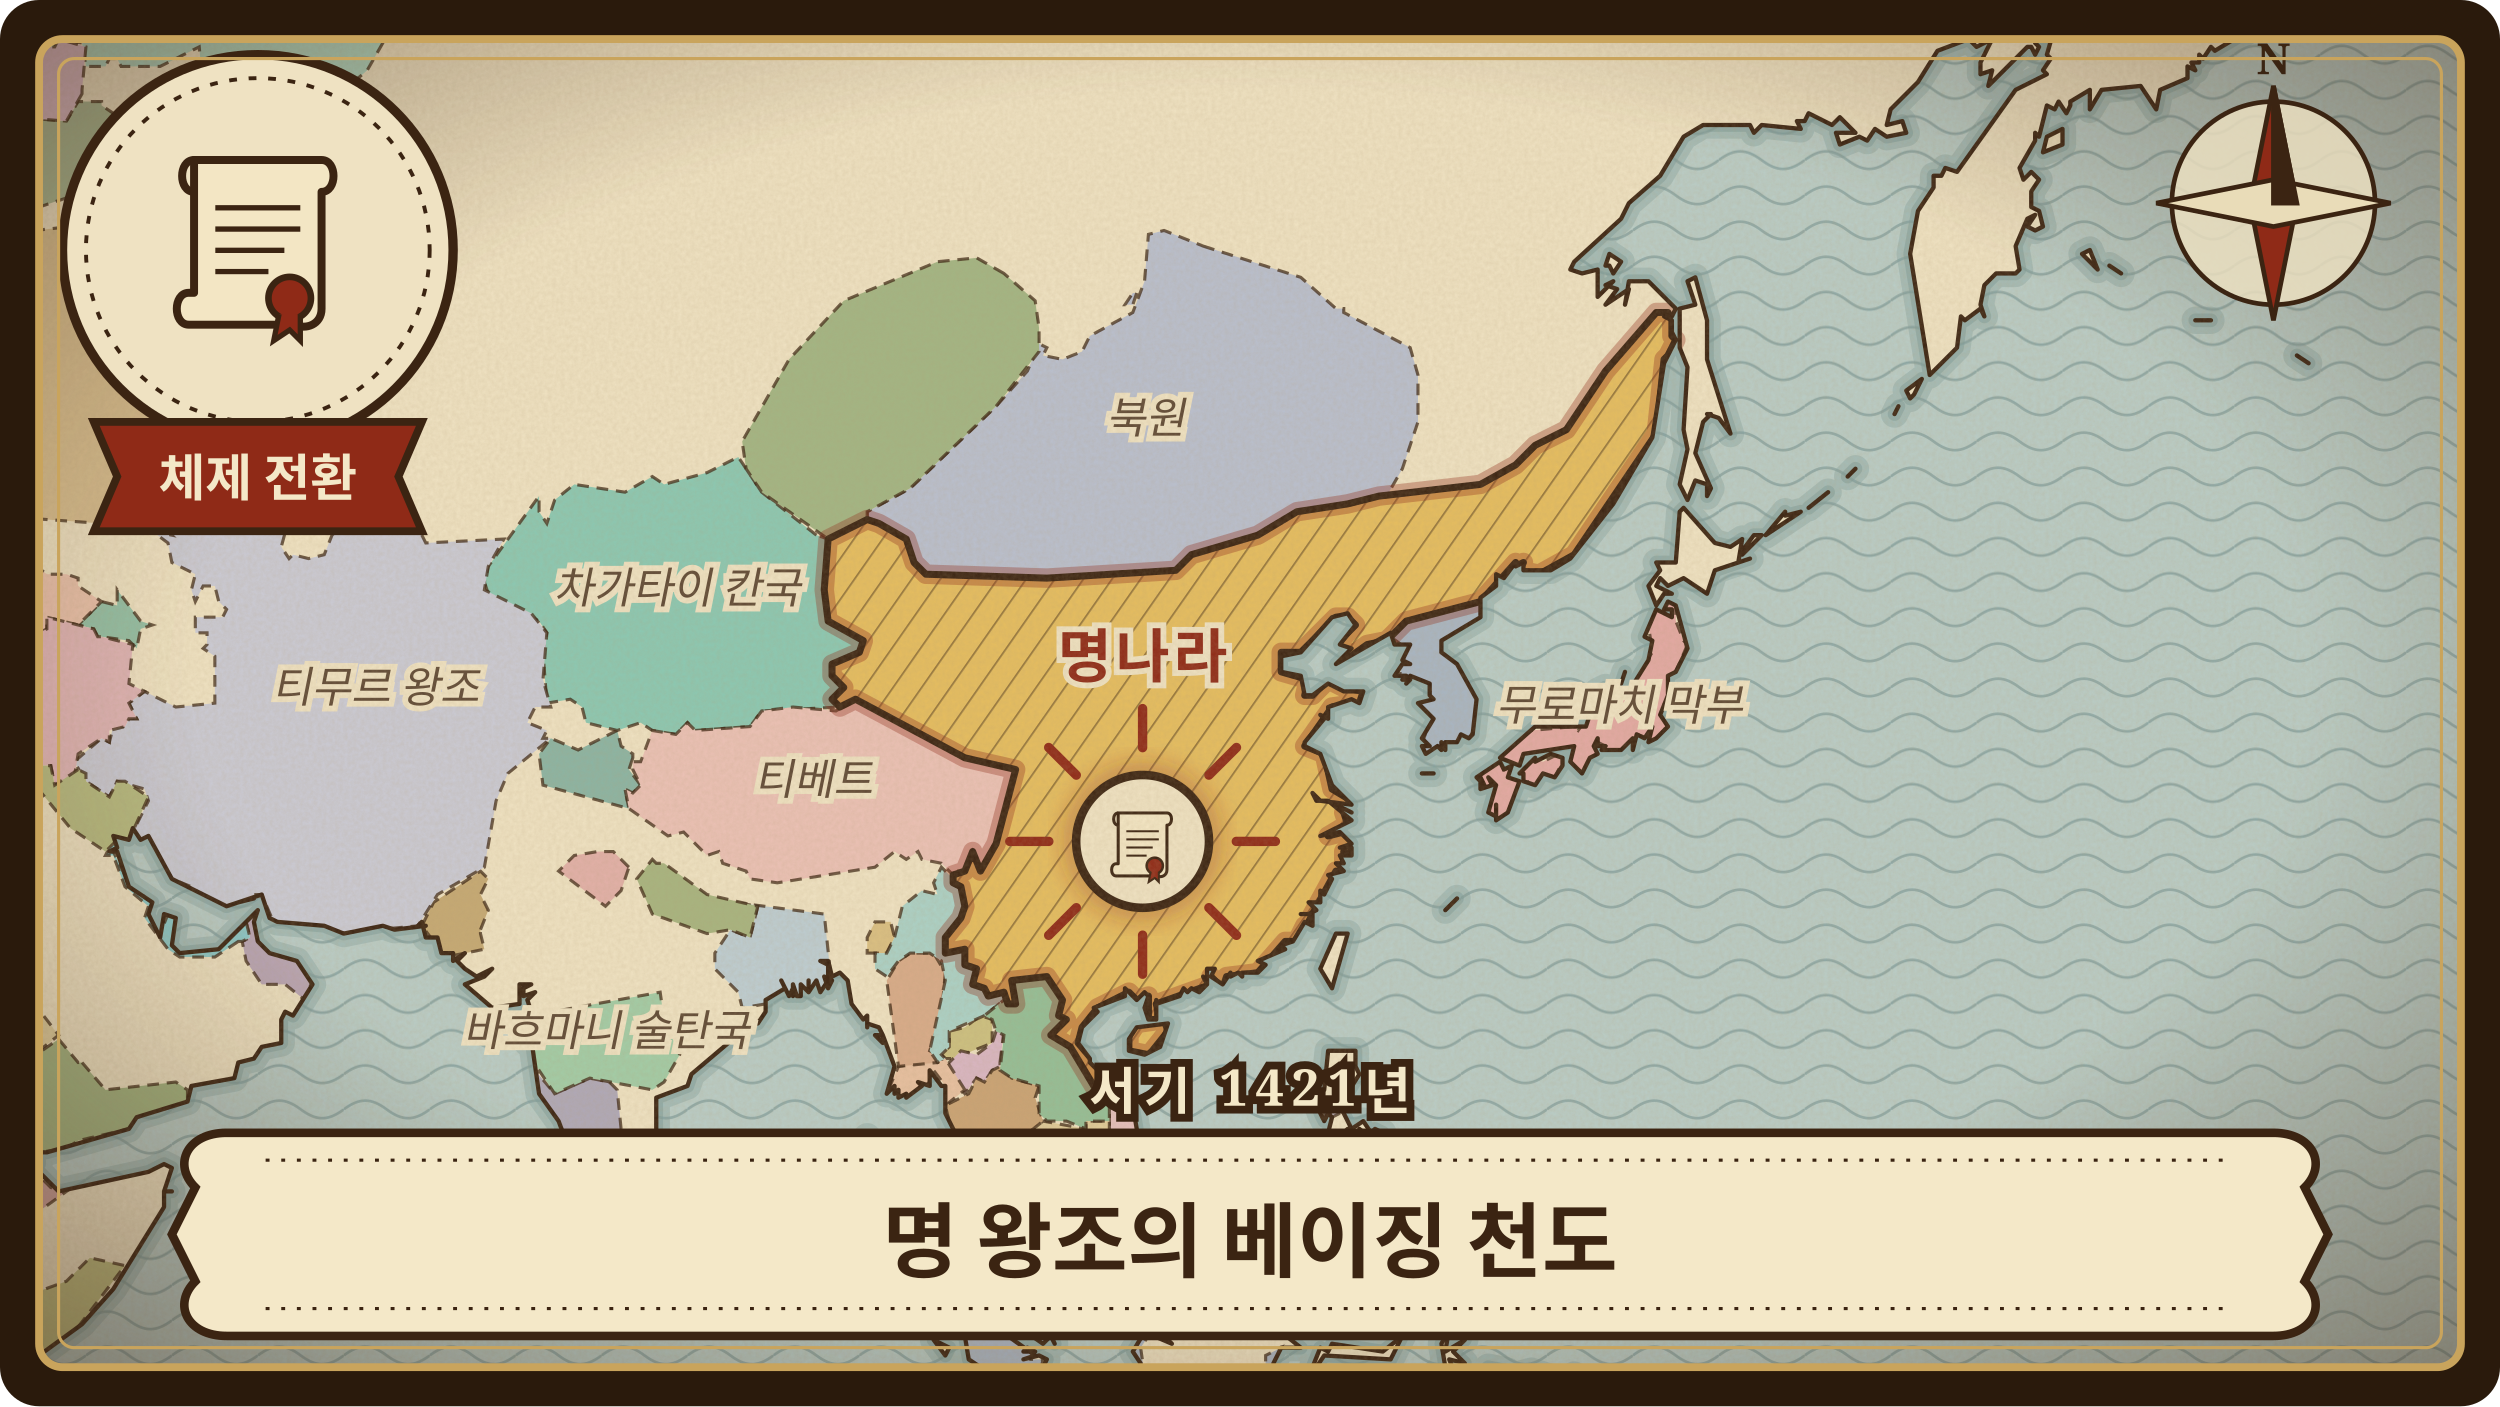
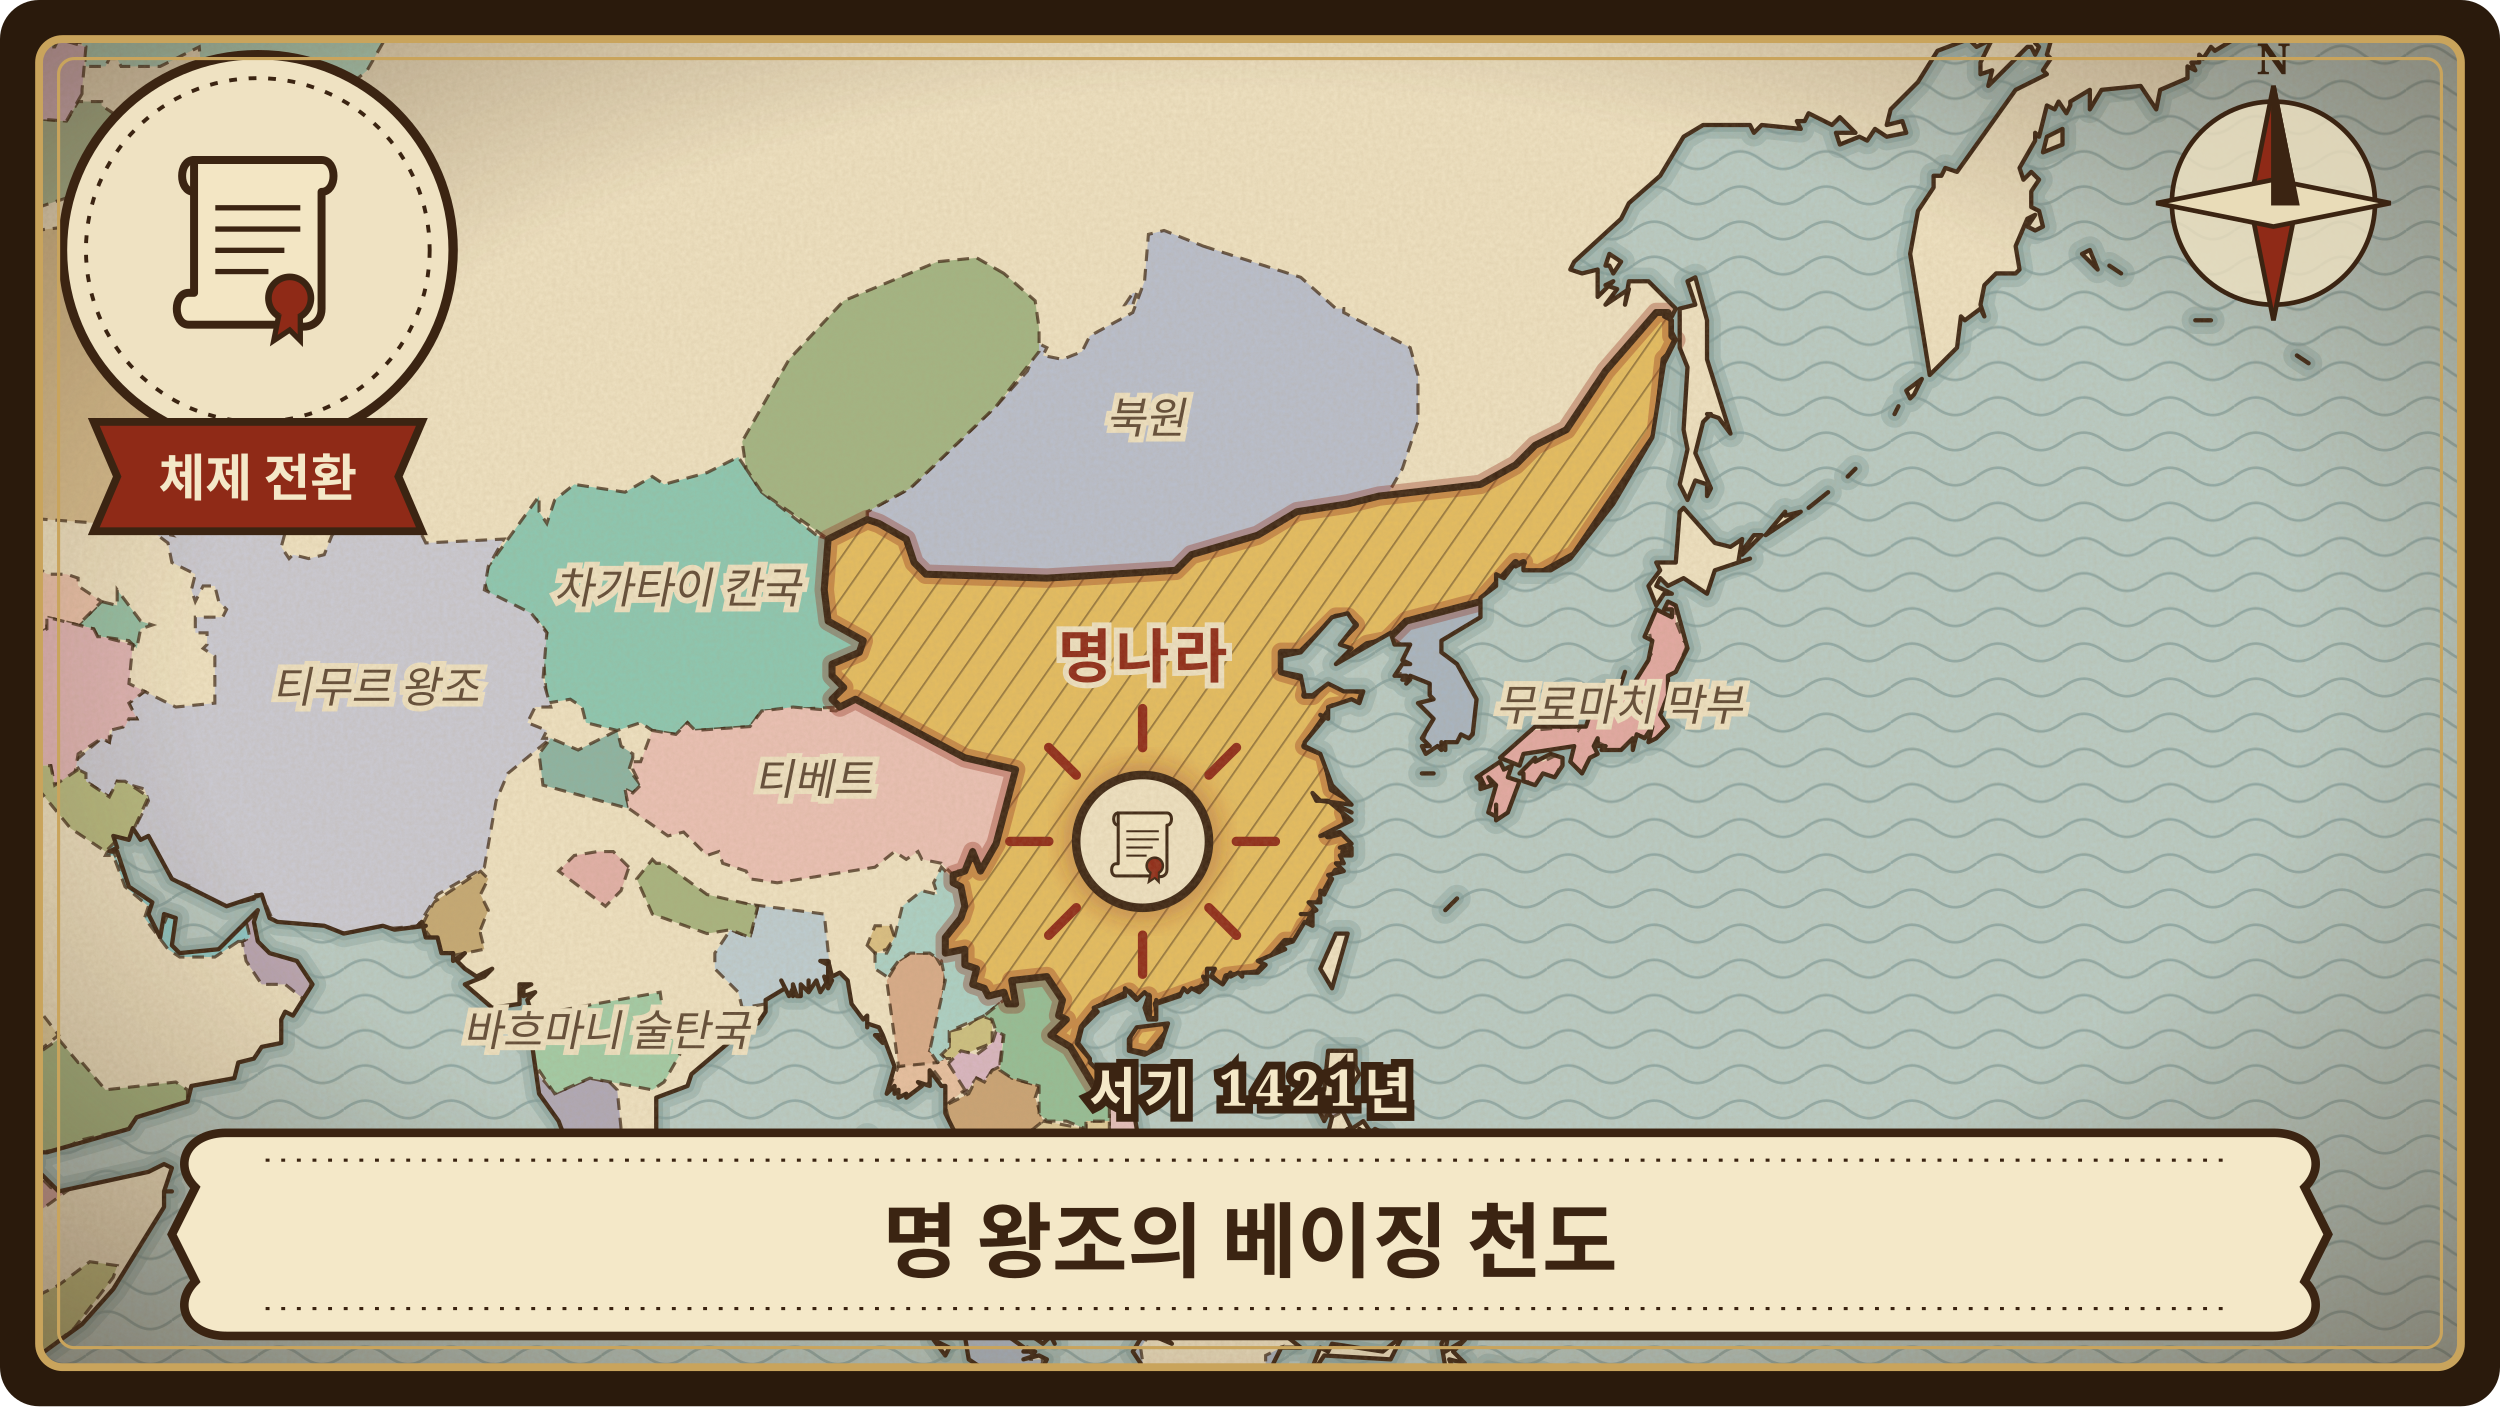
<svg xmlns="http://www.w3.org/2000/svg" viewBox="0 0 640 360" width="640" height="360" role="img" aria-label="명 왕조의 베이징 천도">
  <defs>
    <clipPath id="frame-ming-beijing-capital">
      <rect x="10" y="10" width="620" height="340" rx="6" />
    </clipPath>
    <pattern id="waves-ming-beijing-capital" width="22" height="9" patternUnits="userSpaceOnUse">
      <path d="M0 5 C4 2 7 2 11 5 C15 8 18 8 22 5" fill="none" stroke="#6f8f8f" stroke-width="0.7" stroke-opacity="0.55" />
    </pattern>
    <pattern id="hatch-ming-beijing-capital" width="6" height="6" patternUnits="userSpaceOnUse" patternTransform="rotate(35)">
      <path d="M0 0 L0 6" stroke="#3b2412" stroke-width="0.9" stroke-opacity="0.45" />
    </pattern>
    <filter id="paper-ming-beijing-capital" x="0" y="0" width="100%" height="100%">
      <feTurbulence type="fractalNoise" baseFrequency="0.9" numOctaves="3" seed="141" result="noise" />
      <feColorMatrix in="noise" type="matrix" values="0 0 0 0 0.45  0 0 0 0 0.33  0 0 0 0 0.18  0 0 0 0.22 0" />
    </filter>
    <radialGradient id="vignette-ming-beijing-capital" cx="50%" cy="48%" r="70%">
      <stop offset="60%" stop-color="#3b2412" stop-opacity="0" />
      <stop offset="100%" stop-color="#3b2412" stop-opacity="0.45" />
    </radialGradient>
    <filter id="glow-ming-beijing-capital">
      <feGaussianBlur stdDeviation="3" />
    </filter>
    <path id="land-ming-beijing-capital" d="M-24 384L-7 384L-7 379L-10 375L-8 370L-14 365L-7 369L-1 358L1 357L10 347L21 339L29 330L42 309L42 305L44 305L42 305L44 299L42 298L38 300L15 305L9 299L6 300L10 298L10 296L0 286L-4 285L-5 282L-6 284L-11 271L-16 267L-18 253L-22 250L-24 246L-24 244L-23 244L-24 243L-24 226L-16 242L-11 246L-8 251L-8 257L-1 263L7 277L7 284L10 295L12 295L33 289L35 286L48 282L49 278L60 276L61 272L65 271L67 268L72 267L72 261L73 259L75 260L80 252L76 246L69 244L66 241L65 236L66 233L56 243L46 244L44 242L45 235L42 234L41 240L38 234L39 231L33 227L30 218L28 218L30 217L29 214L33 215L34 212L36 215L38 214L44 225L58 232L67 229L69 235L71 236L83 237L88 239L98 237L101 238L109 237L107 237L108 236L109 240L112 240L113 244L116 244L116 246L119 244L117 246L119 248L122 250L126 248L124 250L119 252L126 258L133 257L133 252L136 252L134 253L134 255L137 254L135 256L136 259L135 263L137 266L135 265L135 267L136 266L138 280L143 287L152 311L156 315L160 310L164 310L162 309L163 305L166 305L165 301L168 293L167 291L168 291L168 281L176 278L177 275L190 264L188 265L189 263L194 262L196 259L196 256L201 253L200 251L202 255L203 253L203 255L203 252L204 255L205 255L205 252L207 254L207 251L207 254L209 251L210 254L212 251L212 247L210 246L212 246L213 250L215 249L217 251L218 257L221 261L222 260L222 263L222 262L225 263L226 265L224 265L226 267L226 265L229 273L227 280L229 278L229 280L230 279L230 281L232 280L232 281L236 278L235 277L238 278L238 274L241 278L242 278L242 285L246 293L246 298L247 299L244 314L246 314L252 321L257 337L267 344L269 342L270 344L267 337L266 327L258 320L254 319L251 310L249 310L248 305L252 297L252 292L256 291L255 295L262 296L265 299L265 303L267 301L267 304L268 303L273 306L272 312L274 312L278 309L277 306L280 308L278 305L280 307L279 305L281 306L279 305L281 305L281 304L283 305L290 301L292 295L290 283L279 272L279 271L276 267L277 263L281 259L280 258L288 255L288 253L291 256L293 254L294 255L293 258L294 261L296 261L296 256L296 257L302 255L303 253L304 254L305 253L307 254L309 252L308 250L309 252L309 248L311 248L310 250L313 252L315 249L315 250L317 249L318 250L318 249L322 249L324 247L322 246L329 243L328 242L331 241L334 236L336 237L336 234L333 234L335 234L337 233L335 231L338 231L338 228L339 229L341 225L340 224L344 223L342 221L344 221L343 219L346 219L346 217L343 217L346 216L343 213L338 214L346 210L340 205L337 205L336 203L338 205L346 206L341 201L338 193L334 191L334 190L339 184L338 183L340 184L340 181L346 179L348 180L349 177L344 177L340 175L336 178L334 178L333 173L328 172L328 168L333 167L341 158L345 157L347 160L343 165L346 166L342 170L356 162L357 165L361 165L359 169L361 170L359 170L357 173L360 173L359 174L361 174L360 175L361 173L366 175L366 178L367 179L363 180L367 184L364 189L366 191L364 191L365 193L368 191L369 192L369 190L370 192L370 190L373 190L374 188L376 189L377 188L378 179L373 170L369 167L369 164L379 158L379 153L383 150L383 147L385 148L388 144L388 145L390 144L390 146L397 146L402 143L413 129L423 112L426 93L429 87L428 85L428 82L426 81L428 81L429 79L422 72L417 72L416 78L417 74L411 78L414 74L411 73L413 72L409 76L409 69L405 70L402 69L403 67L415 56L417 52L425 45L431 35L436 32L448 32L449 34L451 32L461 33L460 31L462 31L463 29L469 32L471 30L475 34L470 34L471 37L476 35L478 36L480 33L483 35L488 34L487 31L483 32L484 28L491 21L496 13L504 10L506 12L510 10L507 16L507 19L510 18L509 22L519 12L520 12L521 14L522 12L521 11L522 5L528 3L532 5L530 5L531 6L528 5L526 7L524 14L525 15L523 18L524 19L516 23L501 44L498 43L497 45L495 45L495 48L491 54L489 65L494 96L501 89L502 81L503 82L507 79L508 81L507 78L508 73L511 70L516 70L517 69L516 63L519 56L521 55L519 58L521 59L523 58L522 54L520 53L520 49L522 46L520 44L518 46L517 43L521 36L521 34L522 35L524 27L526 28L527 26L529 29L530 27L530 26L535 23L535 28L538 23L548 22L552 28L553 23L560 20L560 17L562 18L561 16L563 16L563 14L564 15L566 12L567 13L582 4L581 1L582 3L583 2L582 4L590 7L592 2L588 -6L588 -4L588 -5L586 -5L588 -6L586 -14L586 -12L584 -12L582 -17L577 -15L578 -16L577 -19L570 -16L577 -19L582 -17L581 -20L578 -20L581 -20L584 -17L588 -16L588 -15L594 -20L594 -24L-6 -24L-2 -15L-5 -16L-6 -15L-11 -18L-13 -16L-12 -18L-17 -21L-20 -19L-17 -13L-13 -13L-13 -10L-16 -7L-20 -10L-23 -14L-24 -12L-24 -24L-24 133L-21 134L-19 132L-24 132L-24 125L-18 124L-15 121L-8 120L-8 121L-11 122L-11 123L-14 123L-11 127L-12 127L-13 129L-13 127L-14 132L-18 131L-19 132L1 147L3 152L1 155L-4 157L-15 157L-20 156L-22 153L-24 153L-24 181L-22 179L-21 181L-23 183L-22 192L-24 196ZM52 295L58 295L52 295ZM61 231L65 230L61 231ZM165 315L167 324L174 322L174 318L167 307L168 308L166 307L169 309L167 308L165 315ZM211 250L212 253L213 251L211 250ZM220 298L221 300L222 291L220 298ZM231 326L233 330L238 334L242 340L247 342L248 348L251 350L256 359L262 367L271 375L271 373L274 374L274 373L276 375L278 362L276 360L273 359L271 361L273 359L271 358L271 354L266 352L268 348L266 347L262 348L265 347L244 332L241 327L231 326ZM233 337L237 339L233 337ZM239 343L242 347L243 345L239 343ZM246 355L249 357L247 353L246 355ZM262 346L265 346L263 345L262 346ZM274 358L281 363L281 360L279 360L277 356L274 358ZM286 332L287 334L287 331L286 332ZM289 266L289 269L293 270L297 268L299 262L291 263L289 266ZM290 346L292 349L291 352L292 353L291 353L295 355L296 362L302 361L303 365L308 362L310 364L313 363L315 367L321 363L323 359L321 357L323 354L324 355L327 353L326 349L328 345L333 345L328 341L329 339L325 334L328 334L326 332L331 331L329 329L334 327L329 325L329 323L326 324L328 322L325 319L324 321L323 319L317 328L312 330L307 336L301 338L299 343L300 344L293 341L290 346ZM325 314L336 304L335 300L335 303L334 302L334 304L325 314ZM332 361L333 365L335 364L336 366L335 374L339 374L338 362L340 361L342 361L341 364L344 367L344 370L349 368L347 365L348 363L343 357L345 358L349 353L352 354L352 352L344 353L340 355L337 350L339 347L356 348L359 342L354 346L341 344L340 346L338 345L336 350L337 353L335 353L332 361ZM336 279L338 285L339 287L340 285L341 286L340 290L343 291L345 289L348 293L348 289L355 295L355 293L353 293L352 291L354 290L352 289L351 290L349 287L346 289L343 283L348 275L347 273L347 269L340 269L339 279L336 279ZM338 248L341 253L345 239L342 239L338 248ZM339 291L343 297L344 293L339 291ZM342 206L346 208L342 206ZM345 299L346 305L351 301L351 300L345 299ZM345 319L346 320L348 316L352 318L353 316L355 318L354 320L355 323L358 324L360 323L360 326L361 318L364 323L364 320L366 318L364 309L361 307L361 311L358 311L358 313L353 315L354 313L352 312L347 315L345 319ZM348 307L351 310L352 302L350 303L350 306L348 307ZM349 355L351 356L352 355L349 355ZM351 298L352 297L355 299L351 295L351 298ZM351 309L354 305L355 301L351 309ZM354 308L356 308L357 306L354 308ZM356 295L359 299L359 301L362 302L360 296L356 295ZM356 300L359 306L359 300L356 300ZM356 357L360 357L356 357ZM360 357L364 357L360 357ZM361 306L362 307L361 305L361 306ZM364 198L367 198L364 198ZM368 351L371 353L370 351L368 351ZM369 356L372 356L370 355L369 356ZM369 344L370 350L373 353L371 348L375 349L372 346L375 343L370 346L371 340L369 344ZM370 233L373 230L370 233ZM372 340L374 341L374 339L372 340ZM378 199L380 201L379 199L379 202L382 201L381 199L383 201L381 208L383 209L383 206L383 210L386 208L389 200L386 199L387 196L385 197L384 195L378 199ZM379 357L382 358L381 357L379 357ZM381 350L386 351L381 350ZM384 194L389 196L390 193L403 191L402 195L405 198L407 194L409 193L408 191L409 189L409 191L411 191L410 192L415 192L418 189L418 192L419 188L421 189L423 186L422 190L424 189L427 186L425 183L427 178L427 173L429 172L432 166L429 155L427 154L426 156L428 156L428 158L424 156L421 163L423 164L422 169L417 177L411 180L409 179L411 176L409 177L406 186L393 186L384 194ZM384 355L388 356L390 359L397 358L396 361L394 360L388 361L392 363L392 367L395 366L397 362L396 364L397 366L401 366L400 367L402 368L414 373L417 378L419 379L417 379L419 380L417 380L419 382L418 384L439 384L438 381L448 384L458 384L452 379L456 378L456 377L447 373L448 370L442 366L414 356L407 359L404 364L401 364L398 359L398 353L392 351L385 353L384 355ZM389 198L390 198L390 200L393 201L395 198L398 199L400 196L400 194L397 193L393 195L393 194L389 198ZM403 352L405 354L407 354L403 352ZM403 356L409 357L403 356ZM411 68L412 68L413 70L415 67L412 65L411 68ZM415 175L416 172L415 175ZM422 150L424 155L426 152L428 152L424 150L425 148L427 150L431 148L437 152L439 146L448 143L445 144L446 138L443 140L439 139L431 130L430 131L429 144L424 144L425 146L422 150ZM430 89L432 94L431 110L432 115L430 124L432 128L434 123L437 124L437 127L438 125L434 116L436 108L438 106L437 106L440 107L443 111L437 92L437 82L434 71L432 72L434 78L430 79L430 89ZM446 141L446 142L451 137L449 137L446 141ZM451 359L455 358L451 359ZM452 137L461 131L457 132L457 131L452 137ZM463 130L468 126L463 130ZM473 122L475 120L473 122ZM485 106L486 104L485 106ZM488 100L489 102L490 101L492 97L488 100ZM523 39L528 37L528 33L524 35L523 39ZM533 65L537 69L535 64L533 65ZM540 68L543 70L540 68ZM562 82L566 82L562 82ZM588 91L591 93L588 91Z" />
    <clipPath id="landclip-ming-beijing-capital">
      <use href="#land-ming-beijing-capital" />
    </clipPath>
    <path id="hl-ming-beijing-capital-49" d="M294 270L289 269L289 265L291 262L298 261L299 264L295 269ZM426 92L424 111L403 142L394 147L389 146L390 144L388 145L388 144L379 154L360 159L355 164L350 165L343 170L342 170L344 166L342 165L347 160L345 158L342 158L333 167L328 167L328 172L335 174L334 178L336 178L340 174L344 176L349 177L348 180L341 181L334 191L339 193L341 202L346 205L344 208L345 211L340 214L344 213L346 215L346 219L344 218L344 223L342 223L336 234L335 236L337 237L334 237L332 241L329 241L322 249L314 250L313 253L310 250L310 252L296 257L297 261L294 261L294 255L291 256L289 254L281 258L277 263L276 267L287 280L280 278L274 268L269 265L273 261L271 260L272 256L268 250L259 251L260 257L258 257L257 254L253 255L252 253L249 252L250 248L247 247L247 243L242 244L242 240L246 235L247 232L246 227L244 226L244 224L247 223L249 218L251 223L255 216L260 197L247 194L219 179L215 181L213 179L216 176L213 173L213 170L220 167L221 164L212 159L211 151L212 138L222 133L225 134L232 138L234 144L237 147L268 148L301 146L305 142L322 137L332 131L345 129L353 127L379 124L388 119L393 114L401 110L411 95L424 80L427 80L428 82L428 86L429 87L427 91Z" />
  </defs>
  <rect width="640" height="360" rx="10" fill="#2a1a0c" />
  <g clip-path="url(#frame-ming-beijing-capital)">
    <rect width="640" height="360" fill="#b9ccc6" />
    <rect width="640" height="360" fill="url(#waves-ming-beijing-capital)" />
    <use href="#land-ming-beijing-capital" fill="none" stroke="#7e9c98" stroke-width="7" stroke-opacity="0.35" stroke-linejoin="round" />
    <use href="#land-ming-beijing-capital" fill="none" stroke="#7e9c98" stroke-width="3.5" stroke-opacity="0.5" stroke-linejoin="round" />
    <use href="#land-ming-beijing-capital" fill="#efe2c2" stroke="none" />
    <g clip-path="url(#landclip-ming-beijing-capital)">
-       <path d="M359 313L363 313L364 309L362 307L359 309Z" fill="rgb(214,207,156)" stroke="#3b2412" stroke-width="0.8" stroke-opacity="0.75" stroke-dasharray="3 2" />
-       <path d="M222 244L227 244L229 240L228 236L224 236L222 240Z" fill="rgb(218,191,130)" stroke="#3b2412" stroke-width="0.8" stroke-opacity="0.75" stroke-dasharray="3 2" />
+       <path d="M359 311L362 313L364 309L361 308L361 311L359 311Z" fill="rgb(214,207,156)" stroke="#3b2412" stroke-width="0.8" stroke-opacity="0.75" stroke-dasharray="3 2" />
+       <path d="M222 242L224 244L227 243L229 240L228 237L224 237L222 242Z" fill="rgb(218,191,130)" stroke="#3b2412" stroke-width="0.8" stroke-opacity="0.75" stroke-dasharray="3 2" />
      <path d="M21 272L27 279L45 277L48 279L48 282L36 286L33 289L20 292L17 294L10 295L7 284L7 277L5 273L15 266L20 272Z" fill="rgb(161,178,126)" stroke="#3b2412" stroke-width="0.8" stroke-opacity="0.75" stroke-dasharray="3 2" />
      <path d="M67 242L70 244L76 246L80 251L78 256L73 252L67 252L63 246L62 241L64 240L63 236L64 233L66 233L65 239L67 241Z" fill="rgb(186,166,181)" stroke="#3b2412" stroke-width="0.8" stroke-opacity="0.75" stroke-dasharray="3 2" />
      <path d="M61 241L55 245L46 245L43 243L37 235L38 232L32 227L29 219L27 219L28 217L31 215L31 217L29 218L33 226L39 231L38 234L41 239L43 234L45 235L44 242L46 244L56 243L63 236L64 240L62 241Z" fill="rgb(139,200,199)" stroke="#3b2412" stroke-width="0.8" stroke-opacity="0.75" stroke-dasharray="3 2" />
-       <path d="M0 354L6 352L19 341L32 324L23 322L17 328L6 332L2 337L0 345Z" fill="rgb(189,188,126)" stroke="#3b2412" stroke-width="0.8" stroke-opacity="0.75" stroke-dasharray="3 2" />
+       <path d="M0 350L1 353L4 352L19 340L29 327L30 324L23 323L15 329L5 334L1 339L0 349Z" fill="rgb(189,188,126)" stroke="#3b2412" stroke-width="0.8" stroke-opacity="0.75" stroke-dasharray="3 2" />
      <path d="M380 204L380 202L382 202L381 204ZM432 165L429 172L427 173L428 177L425 182L427 185L425 189L421 190L423 186L422 189L419 188L418 192L418 189L415 192L410 192L411 191L409 190L410 194L408 194L405 198L401 196L402 191L398 199L395 198L393 202L389 198L392 194L395 195L401 192L390 193L389 196L385 195L385 197L388 196L387 198L389 200L386 208L383 210L381 209L382 201L379 202L378 198L384 195L384 193L392 187L403 186L404 187L409 180L409 177L412 176L410 180L416 177L423 167L422 160L424 156L427 154L429 155L429 159L431 164ZM415 174L417 172L415 174Z" fill="rgb(227,169,163)" stroke="#3b2412" stroke-width="0.8" stroke-opacity="0.75" stroke-dasharray="3 2" />
      <path d="M172 313L175 318L174 321L172 323L167 324L165 321L166 312L172 313Z" fill="rgb(225,195,200)" stroke="#3b2412" stroke-width="0.8" stroke-opacity="0.75" stroke-dasharray="3 2" />
      <path d="M165 308L167 309L166 311L165 310L166 311L172 313L167 307L165 308Z" fill="rgb(204,159,155)" stroke="#3b2412" stroke-width="0.8" stroke-opacity="0.75" stroke-dasharray="3 2" />
      <path d="M123 238L125 233L123 229L125 225L123 223L111 231L108 237L114 245L124 243L123 239Z" fill="rgb(197,169,115)" stroke="#3b2412" stroke-width="0.8" stroke-opacity="0.75" stroke-dasharray="3 2" />
      <path d="M291 285L288 280L284 280L284 296L281 298L282 305L291 300L292 294L291 285Z" fill="rgb(229,192,190)" stroke="#3b2412" stroke-width="0.8" stroke-opacity="0.75" stroke-dasharray="3 2" />
      <path d="M240 329L240 327L233 326L234 328L239 329Z" fill="rgb(232,191,168)" stroke="#3b2412" stroke-width="0.8" stroke-opacity="0.75" stroke-dasharray="3 2" />
      <path d="M254 267L254 261L251 260L247 263L243 264L243 268L241 270L242 271L244 271L254 267Z" fill="rgb(204,192,128)" stroke="#3b2412" stroke-width="0.8" stroke-opacity="0.75" stroke-dasharray="3 2" />
      <path d="M312 330L312 331L315 330L317 328L312 330Z" fill="rgb(174,176,114)" stroke="#3b2412" stroke-width="0.8" stroke-opacity="0.75" stroke-dasharray="3 2" />
      <path d="M282 303L280 308L272 313L273 307L267 304L267 302L265 303L262 291L267 287L278 289L278 287L284 287L284 296L281 298L282 303Z" fill="rgb(223,202,152)" stroke="#3b2412" stroke-width="0.8" stroke-opacity="0.75" stroke-dasharray="3 2" />
      <path d="M-6 -24L-4 -17L-12 -17L-17 -22L-20 -19L-18 -14L-14 -13L-14 -9L-19 -9L-21 -12L-24 -14L-24 46L-22 51L-19 48L-19 43L-20 36L-22 34L-22 22L-19 20L-12 19L-1 33L5 26L11 12L14 12L15 10L21 11L22 17L27 17L28 15L30 15L31 17L41 17L51 12L53 34L61 34L68 28L77 27L87 24L94 18L98 11L99 -15L104 -24Z" fill="rgb(173,212,190)" stroke="#3b2412" stroke-width="0.8" stroke-opacity="0.75" stroke-dasharray="3 2" />
      <path d="M255 326L253 328L253 324L250 319L255 319L255 322L256 323L256 326Z" fill="rgb(194,163,175)" stroke="#3b2412" stroke-width="0.8" stroke-opacity="0.75" stroke-dasharray="3 2" />
      <path d="M256 272L257 264L255 264L254 267L250 270L246 269L242 273L247 280L250 276L252 277L254 274L256 273Z" fill="rgb(217,182,194)" stroke="#3b2412" stroke-width="0.8" stroke-opacity="0.75" stroke-dasharray="3 2" />
      <path d="M247 279L242 271L230 273L227 280L233 281L238 277L239 274L242 278L242 283L247 279Z" fill="rgb(231,192,160)" stroke="#3b2412" stroke-width="0.8" stroke-opacity="0.75" stroke-dasharray="3 2" />
      <path d="M156 277L158 279L159 289L168 294L166 298L166 305L163 305L162 310L155 315L151 310L151 307L138 280L137 274L142 280L151 276L156 277Z" fill="rgb(175,168,183)" stroke="#3b2412" stroke-width="0.8" stroke-opacity="0.75" stroke-dasharray="3 2" />
      <path d="M170 261L169 254L136 260L136 271L142 280L151 276L167 279L170 277L174 270L170 261Z" fill="rgb(162,204,166)" stroke="#3b2412" stroke-width="0.8" stroke-opacity="0.75" stroke-dasharray="3 2" />
      <path d="M339 286L339 285L343 285L339 287Z" fill="rgb(196,188,205)" stroke="#3b2412" stroke-width="0.8" stroke-opacity="0.75" stroke-dasharray="3 2" />
      <path d="M240 270L238 269L241 260L242 249L239 244L233 244L230 246L227 251L230 273L240 272Z" fill="rgb(216,171,137)" stroke="#3b2412" stroke-width="0.8" stroke-opacity="0.75" stroke-dasharray="3 2" />
      <path d="M257 254L253 255L252 253L249 252L250 248L247 247L247 243L242 244L242 240L246 235L247 232L246 227L241 222L239 226L240 229L236 228L231 232L229 240L227 244L224 244L224 248L227 250L230 246L233 244L238 244L241 246L242 251L238 269L240 272L242 271L241 270L243 268L243 264L252 260L257 256Z" fill="rgb(171,209,198)" stroke="#3b2412" stroke-width="0.8" stroke-opacity="0.75" stroke-dasharray="3 2" />
      <path d="M188 231L211 234L213 253L204 255L203 253L202 255L201 253L196 257L190 258L189 254L183 248L183 244L187 238L192 240L194 232L188 231Z" fill="rgb(189,205,210)" stroke="#3b2412" stroke-width="0.8" stroke-opacity="0.75" stroke-dasharray="3 2" />
      <path d="M264 298L262 291L267 287L265 281L266 278L259 276L256 273L254 274L252 277L250 276L248 280L242 283L246 299L244 316L246 314L250 319L254 319L252 310L249 310L248 308L252 298L252 292L256 291L255 295L259 295L261 298L263 298Z" fill="rgb(202,163,116)" stroke="#3b2412" stroke-width="0.8" stroke-opacity="0.75" stroke-dasharray="3 2" />
      <path d="M168 221L167 220L163 225L167 234L181 239L187 238L192 240L194 232L181 229L170 221Z" fill="rgb(167,180,127)" stroke="#3b2412" stroke-width="0.8" stroke-opacity="0.75" stroke-dasharray="3 2" />
      <path d="M281 363L279 363L277 361L276 359L274 359L274 356L277 356L278 360L281 362ZM296 353L297 360L303 359L305 361L308 360L317 363L324 351L324 347L328 345L326 349L327 353L321 357L322 359L320 367L319 365L314 367L313 364L310 364L307 363L302 365L301 362L295 363L294 355L292 355L289 347L292 341L294 342L292 345L293 352ZM273 350L269 352L271 349ZM243 330L253 340L259 341L259 342L262 343L262 345L265 345L264 348L267 348L266 353L270 354L271 358L277 363L276 375L274 373L270 375L258 363L253 353L247 348L246 342L241 340L238 334L231 328L231 326L234 325L234 328L238 329L240 327L242 328ZM266 334L270 344L266 344L262 340L260 340L257 338L253 328L256 323L255 319L262 323L267 330ZM363 358L363 360L360 357L363 357ZM355 356L359 358L355 358ZM351 356L349 356L349 355L352 356Z" fill="rgb(170,181,194)" stroke="#3b2412" stroke-width="0.8" stroke-opacity="0.75" stroke-dasharray="3 2" />
      <path d="M43 59L46 60L50 64L51 73L54 77L57 78L59 83L66 85L67 91L64 96L65 101L61 107L63 114L52 122L45 120L39 122L32 128L28 129L26 134L-2 132L-9 129L-15 135L-17 132L-14 132L-15 130L-12 125L-14 124L-11 124L-7 119L-15 120L-24 124L-24 109L-22 108L-23 110L-20 109L-18 111L-14 109L-15 104L-13 92L-23 80L-22 72L-11 69L-5 62L0 60L18 58L31 55L37 55L43 59Z" fill="rgb(216,190,142)" stroke="#3b2412" stroke-width="0.8" stroke-opacity="0.75" stroke-dasharray="3 2" />
      <path d="M161 222L157 218L153 218L147 219L143 223L155 232L159 228L161 222Z" fill="rgb(226,176,168)" stroke="#3b2412" stroke-width="0.8" stroke-opacity="0.75" stroke-dasharray="3 2" />
      <path d="M162 194L161 197L164 201L162 203L160 202L161 207L139 201L138 193L141 189L148 192L158 187L159 191L162 193L162 194Z" fill="rgb(139,180,163)" stroke="#3b2412" stroke-width="0.8" stroke-opacity="0.75" stroke-dasharray="3 2" />
      <path d="M282 279L274 268L269 265L273 261L271 260L272 256L269 251L268 250L259 251L260 257L257 256L252 260L254 261L255 264L257 265L256 274L259 276L266 278L266 285L268 287L273 287L278 289L278 287L284 287L284 280Z" fill="rgb(148,190,150)" stroke="#3b2412" stroke-width="0.8" stroke-opacity="0.75" stroke-dasharray="3 2" />
      <path d="M25 163L24 161L20 160L26 154L30 155L30 151L36 159L39 160L36 161L35 166L33 164L26 163Z" fill="rgb(147,192,165)" stroke="#3b2412" stroke-width="0.8" stroke-opacity="0.75" stroke-dasharray="3 2" />
      <path d="M4 144L8 144L12 147L17 147L20 148L20 150L26 154L20 160L12 158L12 161L6 164L1 163L1 161L-1 160L3 153L2 148L-7 140L1 143Z" fill="rgb(234,193,170)" stroke="#3b2412" stroke-width="0.8" stroke-opacity="0.75" stroke-dasharray="3 2" />
      <path d="M-4 161L0 161L1 155L-3 157L-9 156L-12 158L-18 156L-19 158L-14 159L-12 161L-6 162L-4 161Z" fill="rgb(192,198,141)" stroke="#3b2412" stroke-width="0.8" stroke-opacity="0.75" stroke-dasharray="3 2" />
      <path d="M-2 189L-6 186L-13 185L-12 180L-15 175L-17 175L-22 183L-21 192L-24 195L-24 245L-22 244L-24 242L-24 227L-16 238L-16 242L-11 246L-7 259L-1 264L5 273L15 265L-2 243L-7 225L-10 200L-7 196L-1 193L-2 191Z" fill="rgb(224,206,157)" stroke="#3b2412" stroke-width="0.8" stroke-opacity="0.75" stroke-dasharray="3 2" />
      <path d="M-5 285L-6 290L-2 302L-2 308L1 313L5 313L4 321L2 323L0 320L-1 322L1 326L-2 325L-3 326L-8 325L-11 321L-10 319L-17 318L-15 314L-17 310L-15 307L-20 304L-17 292L-9 276L-5 284Z" fill="rgb(175,213,189)" stroke="#3b2412" stroke-width="0.8" stroke-opacity="0.75" stroke-dasharray="3 2" />
      <path d="M-4 28L0 34L4 30L17 31L20 26L26 26L26 27L29 29L28 43L22 49L10 53L8 57L5 58L5 60L-3 61L-11 69L-22 72L-24 46L-21 54L-16 50L-3 51L2 48L4 44L1 43L-2 46L-1 37L-4 38L-7 35L-11 33L-14 37L-11 40L-11 45L-14 46L-14 39L-18 39L-18 42L-16 45L-19 48L-22 22L-19 20L-12 19L-6 28Z" fill="rgb(165,180,142)" stroke="#3b2412" stroke-width="0.8" stroke-opacity="0.75" stroke-dasharray="3 2" />
      <path d="M-1 40L-2 46L1 43L4 44L2 48L-3 51L-10 49L-14 50L-14 46L-11 45L-11 40L-14 37L-11 33L-7 35L-4 38L-1 37L-1 39ZM21 24L17 31L4 30L0 34L-1 33L5 26L11 12L14 12L15 10L22 12L21 23Z" fill="rgb(215,181,192)" stroke="#3b2412" stroke-width="0.8" stroke-opacity="0.75" stroke-dasharray="3 2" />
      <path d="M209 137L195 126L189 117L181 121L170 124L167 122L160 126L147 124L142 128L140 134L138 131L138 127L125 145L124 149L125 152L138 159L140 162L139 167L140 180L146 179L149 181L150 185L158 187L164 185L167 187L173 188L176 185L178 187L192 186L195 182L215 181L213 179L216 176L213 173L213 170L220 167L221 164L212 159L211 151L212 138Z" fill="rgb(139,200,178)" stroke="#3b2412" stroke-width="0.8" stroke-opacity="0.75" stroke-dasharray="3 2" />
      <path d="M245 223L247 223L249 218L251 223L255 216L260 197L247 194L219 179L214 182L203 181L195 182L192 186L178 187L176 185L173 188L167 187L164 195L162 195L162 197L164 201L162 203L160 202L161 207L171 214L175 213L181 219L184 218L185 221L191 223L192 225L199 226L224 222L229 218L232 220L235 218L236 220L241 221L244 224Z" fill="rgb(235,193,181)" stroke="#3b2412" stroke-width="0.8" stroke-opacity="0.75" stroke-dasharray="3 2" />
      <path d="M308 63L333 71L342 79L344 79L344 80L361 89L363 96L363 108L359 120L355 127L332 131L322 137L305 142L301 146L268 148L237 147L234 144L232 138L222 133L222 131L233 125L255 104L263 95L266 88L268 89L267 91L272 92L277 90L279 86L290 80L293 72L294 60L298 59L308 63ZM291 75L290 78L288 78L290 75Z" fill="rgb(185,191,206)" stroke="#3b2412" stroke-width="0.8" stroke-opacity="0.75" stroke-dasharray="3 2" />
      <path d="M97 127L107 135L109 139L129 138L125 145L124 151L136 157L140 162L139 174L141 181L137 181L135 185L140 187L139 189L141 189L130 198L127 205L124 222L112 229L107 237L86 239L70 236L67 229L65 229L65 230L61 232L62 231L59 232L54 231L49 227L44 225L38 214L36 215L34 213L38 205L37 202L30 200L28 204L22 200L19 195L26 189L28 190L29 186L32 186L33 184L35 184L33 180L37 177L45 181L55 180L55 168L52 166L53 165L53 162L50 162L50 161L50 158L57 158L58 156L56 154L55 150L52 150L50 154L49 151L50 147L44 144L43 139L39 136L44 137L42 135L44 131L55 132L54 134L56 134L56 130L68 132L75 129L72 140L74 143L75 142L79 143L83 142L85 137L88 134L88 131L87 131L86 128L88 123L97 127Z" fill="rgb(202,202,212)" stroke="#3b2412" stroke-width="0.8" stroke-opacity="0.75" stroke-dasharray="3 2" />
      <path d="M25 163L24 161L12 158L12 161L6 164L1 163L0 161L-6 162L-4 167L-2 167L0 179L7 188L10 196L13 196L14 201L19 199L20 193L26 189L28 190L28 187L32 186L33 184L35 184L33 180L37 177L33 175L34 165L26 163Z" fill="rgb(224,180,181)" stroke="#3b2412" stroke-width="0.8" stroke-opacity="0.75" stroke-dasharray="3 2" />
      <path d="M366 199L364 199L367 197L366 199ZM374 162L370 164L369 167L373 169L378 178L378 186L376 189L374 189L374 191L372 190L369 193L368 191L366 193L363 193L366 185L363 180L366 177L364 175L360 176L358 174L360 166L356 163L360 159L379 154L379 158L374 162Z" fill="rgb(168,181,194)" stroke="#3b2412" stroke-width="0.8" stroke-opacity="0.75" stroke-dasharray="3 2" />
      <path d="M257 70L250 66L240 67L216 77L202 92L190 113L191 120L195 126L212 138L222 133L222 131L233 125L255 104L266 90L266 84L265 77L257 70Z" fill="rgb(162,181,131)" stroke="#3b2412" stroke-width="0.8" stroke-opacity="0.75" stroke-dasharray="3 2" />
      <path d="M0 177L-2 167L-9 169L-7 172L-13 176L-13 178L-12 180L-13 185L-6 186L-2 189L0 182L2 181L0 177Z" fill="rgb(204,158,140)" stroke="#3b2412" stroke-width="0.8" stroke-opacity="0.75" stroke-dasharray="3 2" />
      <path d="M20 197L14 201L13 196L10 196L7 188L2 181L0 182L-2 191L1 196L9 201L18 212L27 218L30 215L33 215L38 204L32 200L30 200L28 204L22 200L22 198Z" fill="rgb(182,186,127)" stroke="#3b2412" stroke-width="0.8" stroke-opacity="0.75" stroke-dasharray="3 2" />
      <path d="M7 300L9 300L13 304L17 305L6 313L1 313L-2 308L-3 298L8 294L10 298L7 300Z" fill="rgb(203,158,154)" stroke="#3b2412" stroke-width="0.8" stroke-opacity="0.75" stroke-dasharray="3 2" />
      <use href="#hl-ming-beijing-capital-49" fill="rgb(229,189,95)" stroke="none" />
      <use href="#hl-ming-beijing-capital-49" fill="url(#hatch-ming-beijing-capital)" stroke="none" />
      <use href="#hl-ming-beijing-capital-49" fill="none" stroke="#8f2a17" stroke-width="5" stroke-opacity="0.35" stroke-linejoin="round" />
      <use href="#hl-ming-beijing-capital-49" fill="none" stroke="#3b2412" stroke-width="1.8" stroke-linejoin="round" />
    </g>
    <use href="#land-ming-beijing-capital" fill="none" stroke="#3b2412" stroke-width="1.1" stroke-linejoin="round" />
    <text x="292.5" y="173.4" class="lbl hl">명나라</text>
    <text x="96.2" y="179.8" class="lbl">티무르 왕조</text>
    <text x="293.3" y="110.9" class="lbl">북원</text>
    <text x="173.4" y="154.4" class="lbl">차가타이 칸국</text>
    <text x="208.3" y="203.4" class="lbl">티베트</text>
    <text x="155.2" y="267.7" class="lbl">바흐마니 술탄국</text>
    <text x="414.6" y="184.4" class="lbl">무로마치 막부</text>
    <g transform="translate(292.5 215.4)">
      <path d="M0 -24 L0 -34" transform="rotate(0)" stroke="#8f2a17" stroke-width="2.4" stroke-linecap="round" />
      <path d="M0 -24 L0 -34" transform="rotate(45)" stroke="#8f2a17" stroke-width="2.4" stroke-linecap="round" />
      <path d="M0 -24 L0 -34" transform="rotate(90)" stroke="#8f2a17" stroke-width="2.4" stroke-linecap="round" />
      <path d="M0 -24 L0 -34" transform="rotate(135)" stroke="#8f2a17" stroke-width="2.4" stroke-linecap="round" />
      <path d="M0 -24 L0 -34" transform="rotate(180)" stroke="#8f2a17" stroke-width="2.4" stroke-linecap="round" />
      <path d="M0 -24 L0 -34" transform="rotate(225)" stroke="#8f2a17" stroke-width="2.4" stroke-linecap="round" />
      <path d="M0 -24 L0 -34" transform="rotate(270)" stroke="#8f2a17" stroke-width="2.4" stroke-linecap="round" />
      <path d="M0 -24 L0 -34" transform="rotate(315)" stroke="#8f2a17" stroke-width="2.4" stroke-linecap="round" />
      <circle r="20" fill="#8f2a17" fill-opacity="0.35" filter="url(#glow-ming-beijing-capital)" />
      <circle r="17" fill="#efe2c2" stroke="#3b2412" stroke-width="2.2" />
      <g transform="translate(-13 -13) scale(0.26)">
        <path d="M26 22 L74 22 C80 22 80 34 74 34 L74 78 C74 84 68 86 64 84 L24 84 C18 84 18 72 24 72 L26 72 Z" fill="#f3e6c4" stroke="#3b2412" stroke-width="3" stroke-linejoin="round" />
        <path d="M26 22 C20 22 20 34 26 34" fill="none" stroke="#3b2412" stroke-width="3" />
        <path d="M34 40 L66 40 M34 48 L66 48 M34 56 L60 56 M34 64 L54 64" stroke="#3b2412" stroke-width="2" />
        <circle cx="62" cy="74" r="8" fill="#8f2a17" stroke="#3b2412" stroke-width="2.5" />
        <path d="M58 80 L56 90 L62 86 L66 90 L66 80" fill="#8f2a17" stroke="#3b2412" stroke-width="2" />
      </g>
    </g>
    <rect width="640" height="360" filter="url(#paper-ming-beijing-capital)" />
    <rect width="640" height="360" fill="url(#vignette-ming-beijing-capital)" />
    <g transform="translate(582 52)" stroke="#3b2412" stroke-width="1.2">
      <circle r="26" fill="#efe2c2" fill-opacity="0.8" />
      <path d="M0 -30 L6 0 L0 30 L-6 0 Z" fill="#8f2a17" />
      <path d="M-30 0 L0 6 L30 0 L0 -6 Z" fill="#e9dcb8" />
      <path d="M0 -30 L6 0 L0 0 Z" fill="#3b2412" />
      <text y="-33" class="compass">N</text>
    </g>
    <g transform="translate(66 64)">
      <circle r="50" fill="#efe2c2" stroke="#3b2412" stroke-width="2.4" />
      <circle r="44" fill="none" stroke="#3b2412" stroke-width="1" stroke-dasharray="2 3" />
      <g transform="translate(-34 -38) scale(0.68)">
        <path d="M26 22 L74 22 C80 22 80 34 74 34 L74 78 C74 84 68 86 64 84 L24 84 C18 84 18 72 24 72 L26 72 Z" fill="#f3e6c4" stroke="#3b2412" stroke-width="3" stroke-linejoin="round" />
        <path d="M26 22 C20 22 20 34 26 34" fill="none" stroke="#3b2412" stroke-width="3" />
        <path d="M34 40 L66 40 M34 48 L66 48 M34 56 L60 56 M34 64 L54 64" stroke="#3b2412" stroke-width="2" />
        <circle cx="62" cy="74" r="8" fill="#8f2a17" stroke="#3b2412" stroke-width="2.5" />
        <path d="M58 80 L56 90 L62 86 L66 90 L66 80" fill="#8f2a17" stroke="#3b2412" stroke-width="2" />
      </g>
      <path d="M-42 44 L42 44 L36 58 L42 72 L-42 72 L-36 58 Z" fill="#8f2a17" stroke="#3b2412" stroke-width="2" />
      <text y="63" class="kind">체제 전환</text>
    </g>
    <g transform="translate(320 316)">
      <path d="M-262 -26 L262 -26 C272 -26 276 -18 270 -12 L276 0 L270 12 C276 18 272 26 262 26 L-262 26 C-272 26 -276 18 -270 12 L-276 0 L-270 -12 C-276 -18 -272 -26 -262 -26 Z" fill="#f4e8c8" stroke="#3b2412" stroke-width="2.2" />
      <path d="M-252 -19 L252 -19 M-252 19 L252 19" stroke="#3b2412" stroke-width="0.8" stroke-dasharray="1 3" />
      <text y="2" class="title" style="font-size:21px">명 왕조의 베이징 천도</text>
    </g>
    <text x="320" y="284" class="year">서기 1421년</text>
  </g>
  <rect x="10" y="10" width="620" height="340" rx="6" fill="none" stroke="#c9a45c" stroke-width="2" />
  <rect x="15" y="15" width="610" height="330" rx="4" fill="none" stroke="#c9a45c" stroke-width="0.8" />
  <style>
  text { font-family: 'Noto Serif KR', 'Nanum Myeongjo', 'AppleMyungjo', 'Batang', serif; text-anchor: middle; }
  .lbl { font-size: 11px; font-style: italic; fill: #3b2412; fill-opacity: 0.8; paint-order: stroke; stroke: #efe2c2; stroke-width: 3px; }
  .lbl.hl { font-size: 15px; font-weight: 700; font-style: normal; fill: #8f2a17; fill-opacity: 1; letter-spacing: 1px; }
  .title { font-weight: 800; fill: #3b2412; dominant-baseline: middle; }
  .year { font-size: 13px; font-weight: 700; fill: #f4e8c8; paint-order: stroke; stroke: #3b2412; stroke-width: 4px; letter-spacing: 2px; }
  .kind { font-size: 13px; font-weight: 800; fill: #f4e8c8; }
  .compass { font-size: 11px; font-weight: 700; fill: #3b2412; stroke: none; }
</style>
</svg>
